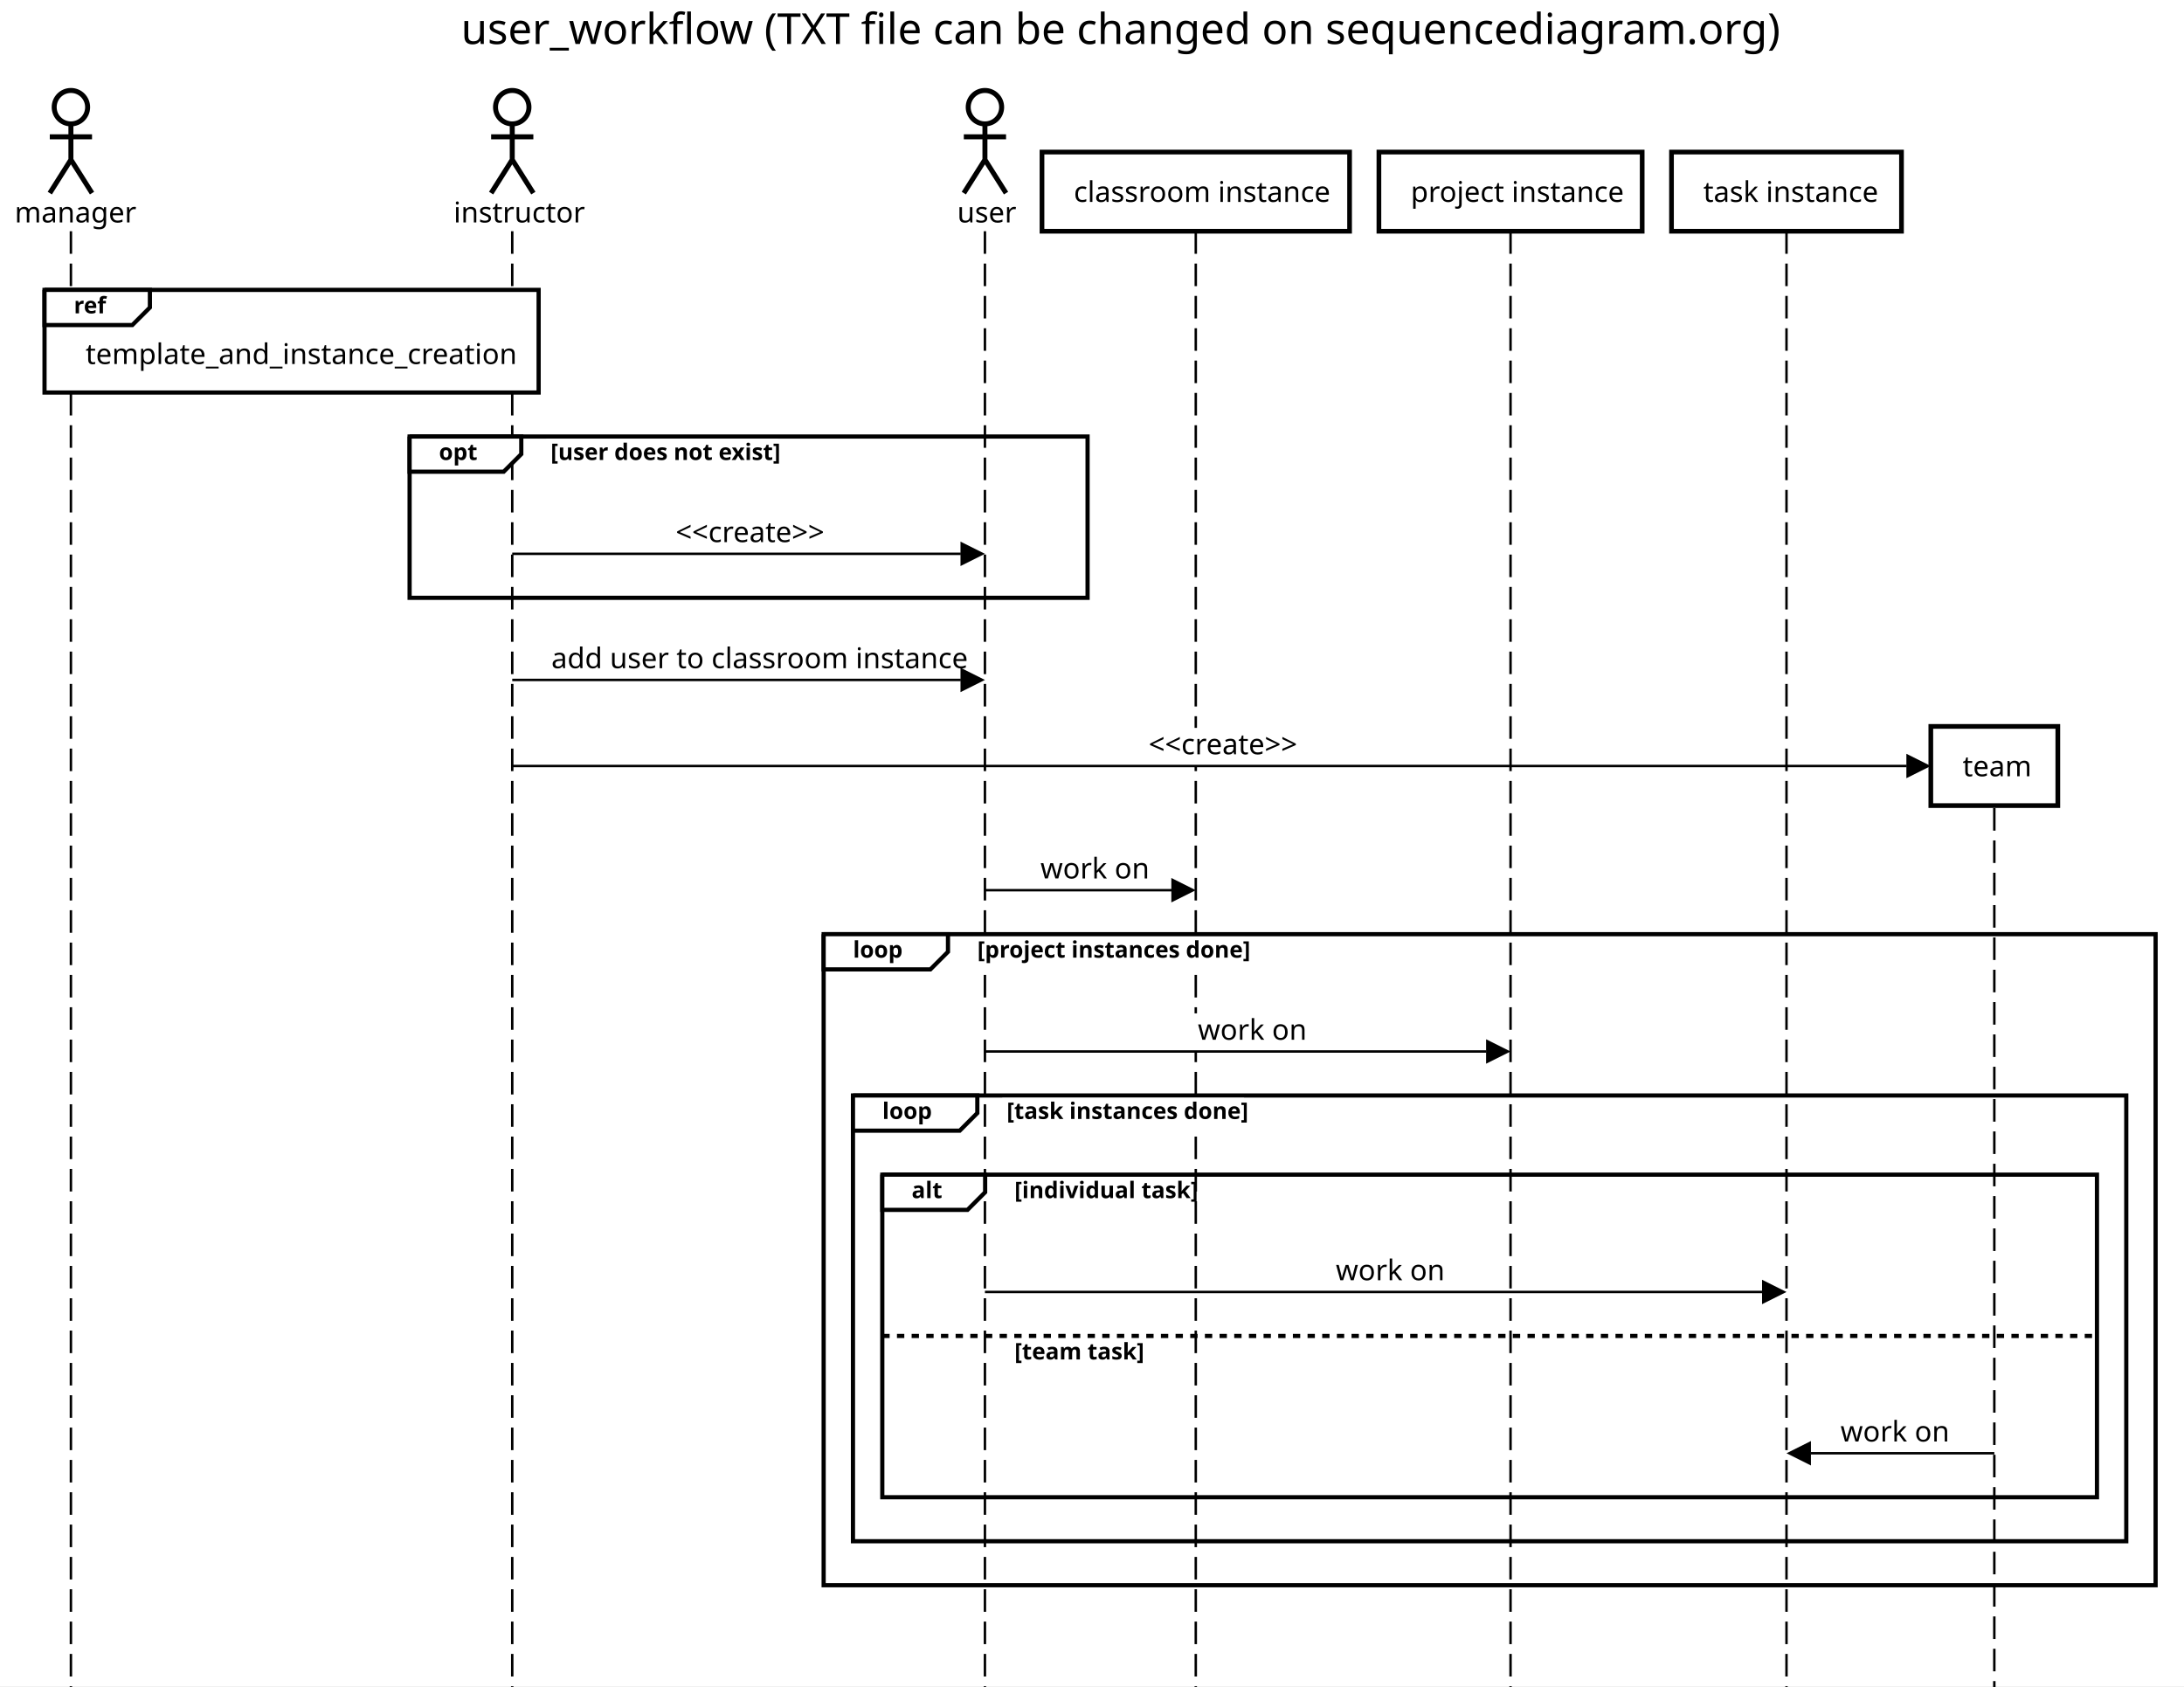
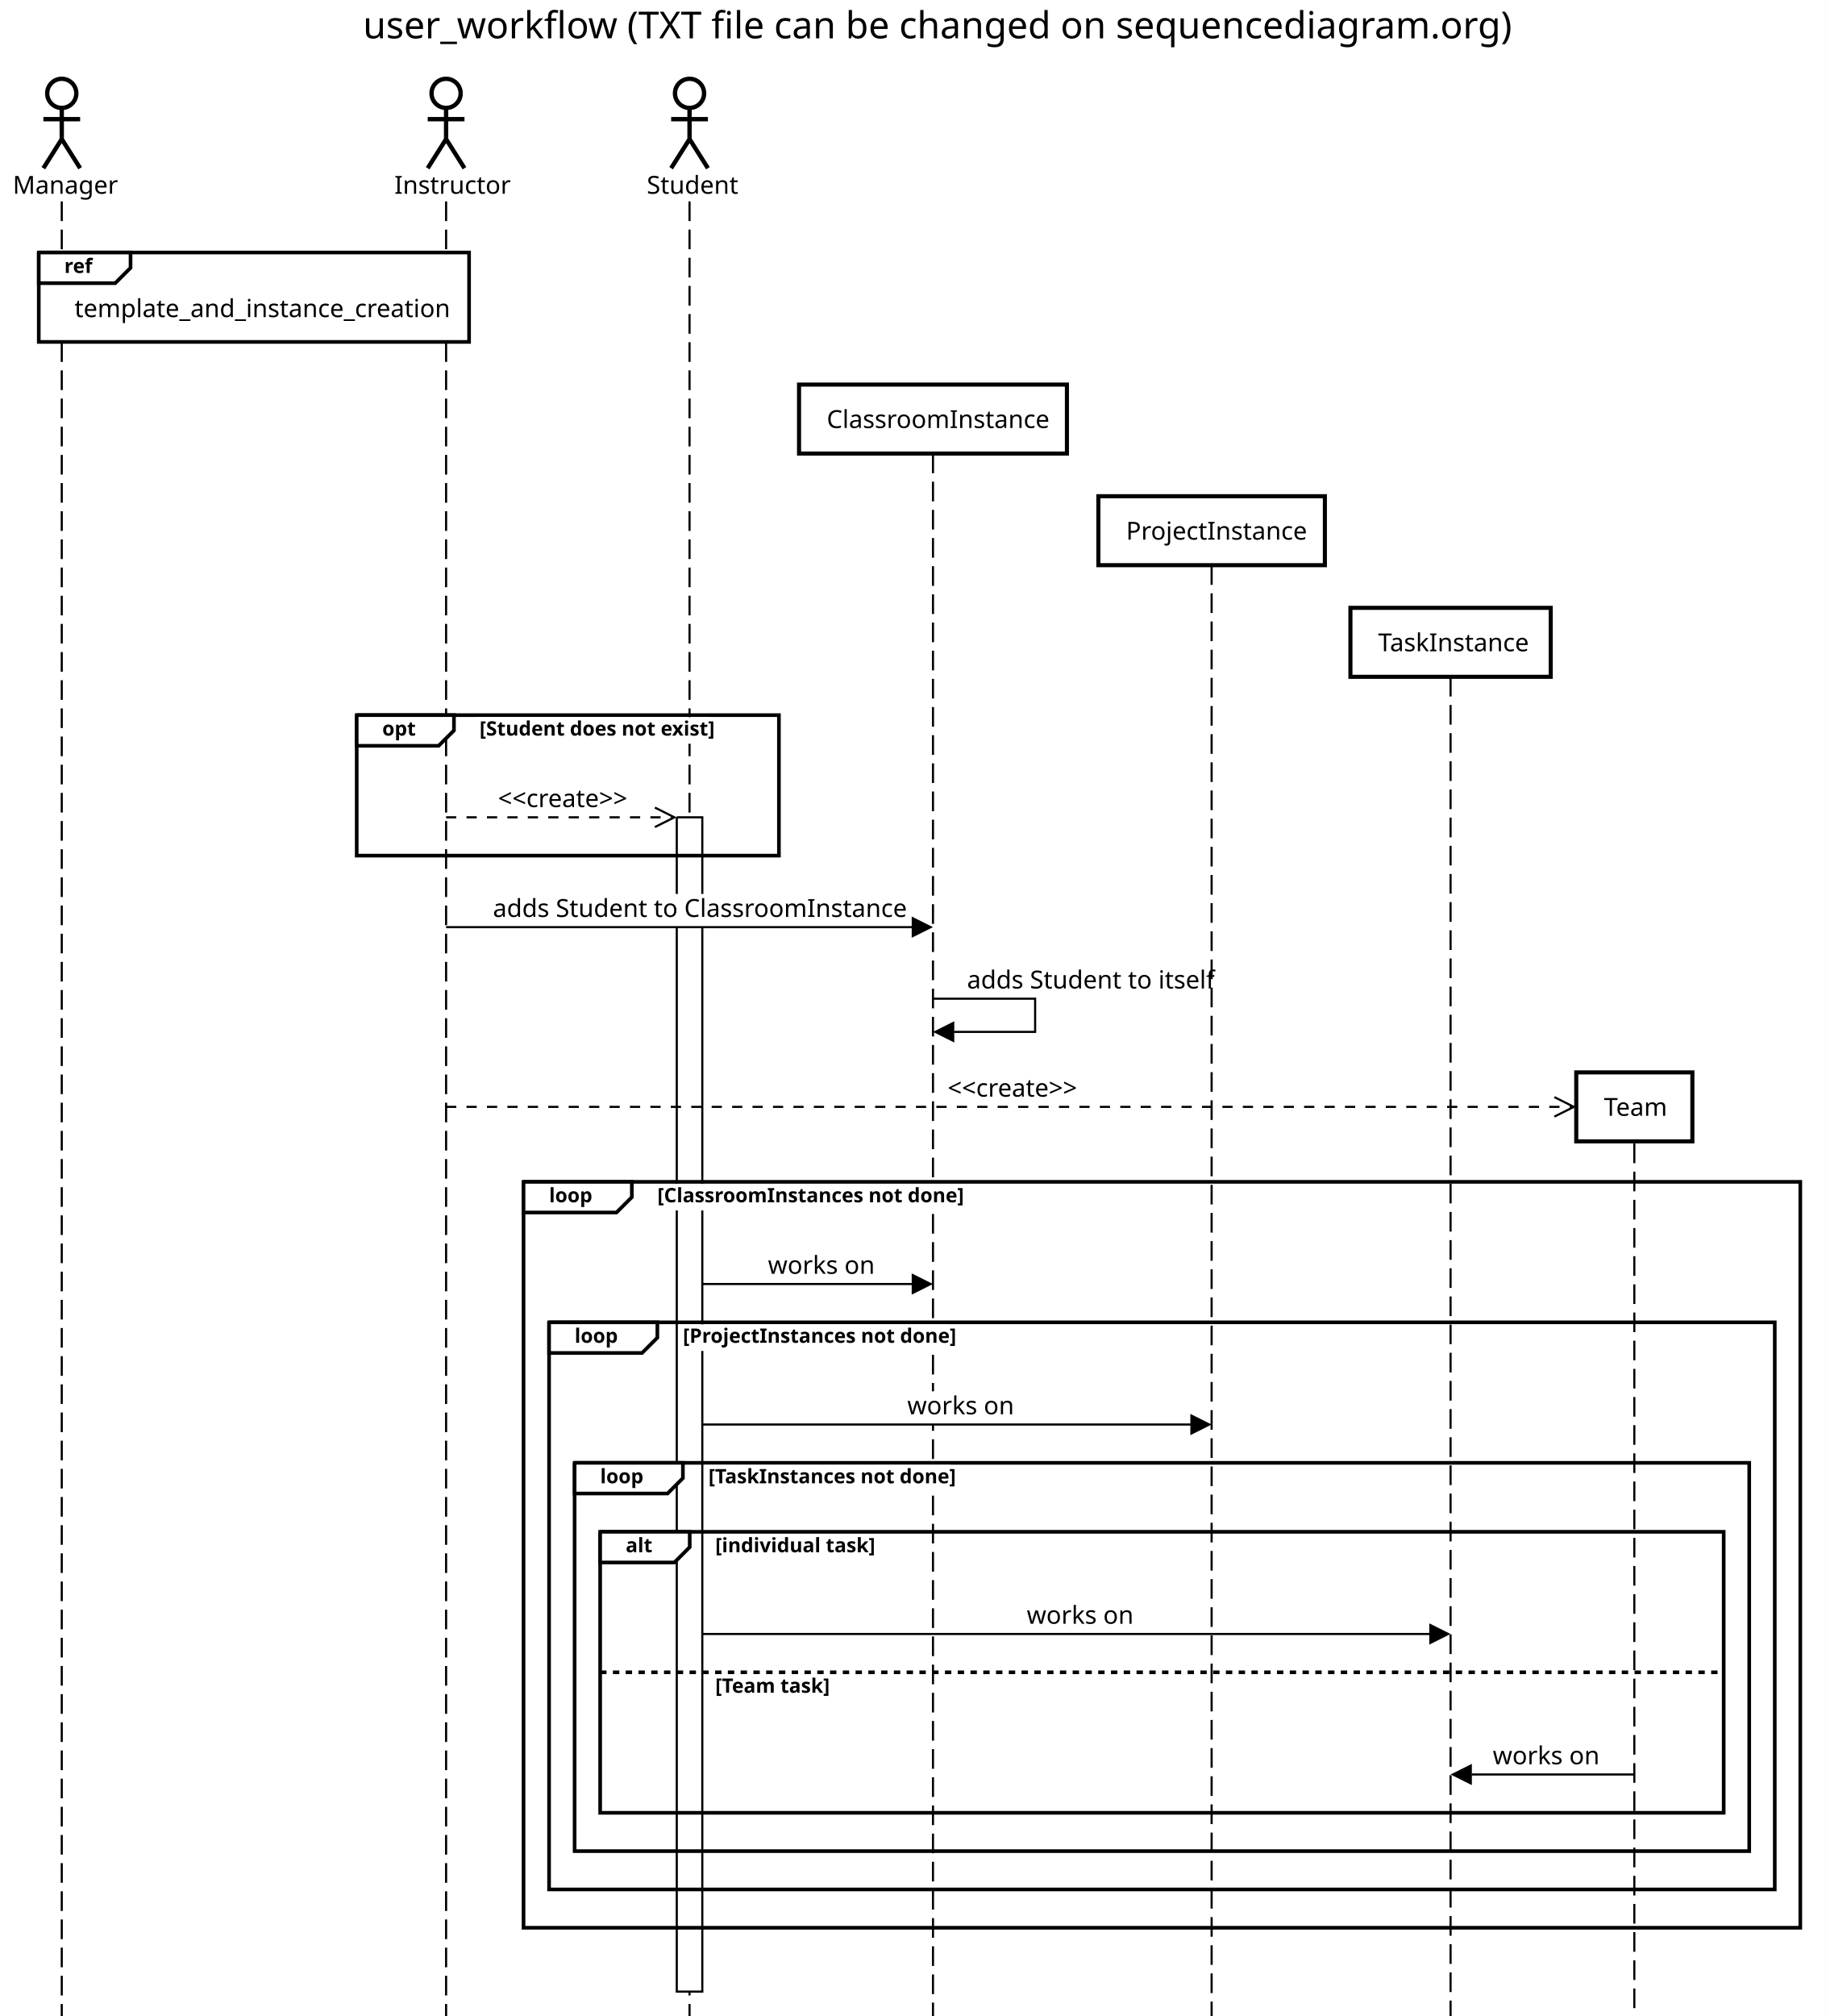
- <svg xmlns="http://www.w3.org/2000/svg" version="1.1" width="1123" height="867">
+ <svg xmlns="http://www.w3.org/2000/svg" version="1.1" width="1078" height="1190">
  <defs />
  <g>
    <g />
    <g />
    <g />
    <g />
    <g />
    <g />
    <g />
    <g />
-     <g>
-       <rect fill="white" stroke="none" x="0" y="0" width="1123" height="867" />
-     </g>
-     <g>
-       <text fill="black" stroke="none" font-family="sans-serif" font-size="16.5pt" font-style="normal" font-weight="normal" text-decoration="normal" x="237.067" y="22.618" text-anchor="start" dominant-baseline="alphabetic" xml:space="preserve">user_workflow (TXT file can be changed on sequencediagram.org)</text>
-     </g>
-     <g />
-     <g>
-       <path fill="none" stroke="black" paint-order="fill stroke markers" d=" M 36.462 118.895 L 36.462 867.852" stroke-miterlimit="10" stroke-width="1.257" stroke-dasharray="11.599,5.026" />
-       <path fill="none" stroke="black" paint-order="fill stroke markers" d=" M 263.391 118.895 L 263.391 867.852" stroke-miterlimit="10" stroke-width="1.257" stroke-dasharray="11.599,5.026" />
-       <path fill="none" stroke="black" paint-order="fill stroke markers" d=" M 506.448 118.895 L 506.448 867.852" stroke-miterlimit="10" stroke-width="1.257" stroke-dasharray="11.599,5.026" />
-       <path fill="none" stroke="black" paint-order="fill stroke markers" d=" M 614.864 118.895 L 614.864 867.852" stroke-miterlimit="10" stroke-width="1.257" stroke-dasharray="11.599,5.026" />
-       <path fill="none" stroke="black" paint-order="fill stroke markers" d=" M 776.711 118.895 L 776.711 867.852" stroke-miterlimit="10" stroke-width="1.257" stroke-dasharray="11.599,5.026" />
-       <path fill="none" stroke="black" paint-order="fill stroke markers" d=" M 918.606 118.895 L 918.606 867.852" stroke-miterlimit="10" stroke-width="1.257" stroke-dasharray="11.599,5.026" />
-       <path fill="none" stroke="black" paint-order="fill stroke markers" d=" M 1025.467 415.492 L 1025.467 867.852" stroke-miterlimit="10" stroke-width="1.257" stroke-dasharray="11.599,5.026" />
+     <g />
+     <g>
+       <rect fill="white" stroke="none" x="0" y="0" width="1078" height="1190" />
+     </g>
+     <g>
+       <text fill="black" stroke="none" font-family="sans-serif" font-size="16.5pt" font-style="normal" font-weight="normal" text-decoration="normal" x="214.353" y="22.618" text-anchor="start" dominant-baseline="alphabetic" xml:space="preserve">user_workflow (TXT file can be changed on sequencediagram.org)</text>
+     </g>
+     <g />
+     <g>
+       <path fill="none" stroke="black" paint-order="fill stroke markers" d=" M 36.462 118.895 L 36.462 1190.686" stroke-miterlimit="10" stroke-width="1.257" stroke-dasharray="11.599,5.026" />
+       <path fill="none" stroke="black" paint-order="fill stroke markers" d=" M 263.391 118.895 L 263.391 1190.686" stroke-miterlimit="10" stroke-width="1.257" stroke-dasharray="11.599,5.026" />
+       <path fill="none" stroke="black" paint-order="fill stroke markers" d=" M 407.129 118.895 L 407.129 1190.686" stroke-miterlimit="10" stroke-width="1.257" stroke-dasharray="11.599,5.026" />
+       <path fill="none" stroke="black" paint-order="fill stroke markers" d=" M 550.867 267.721 L 550.867 1190.686" stroke-miterlimit="10" stroke-width="1.257" stroke-dasharray="11.599,5.026" />
+       <path fill="none" stroke="black" paint-order="fill stroke markers" d=" M 715.392 333.615 L 715.392 1190.686" stroke-miterlimit="10" stroke-width="1.257" stroke-dasharray="11.599,5.026" />
+       <path fill="none" stroke="black" paint-order="fill stroke markers" d=" M 856.47 399.509 L 856.47 1190.686" stroke-miterlimit="10" stroke-width="1.257" stroke-dasharray="11.599,5.026" />
+       <path fill="none" stroke="black" paint-order="fill stroke markers" d=" M 964.959 674.996 L 964.959 1190.686" stroke-miterlimit="10" stroke-width="1.257" stroke-dasharray="11.599,5.026" />
    </g>
    <g>
      <g>
        <path fill="white" stroke="black" paint-order="fill stroke markers" d=" M 45.057 55.112 A 8.595 8.595 0 1 1 45.057 55.104 M 36.462 63.707 L 36.462 82.103 M 25.605 70.342 L 47.318 70.342 M 36.462 82.103 L 25.605 99.293 M 36.462 82.103 L 47.318 99.293" stroke-miterlimit="10" stroke-width="2.563" stroke-dasharray="" />
      </g>
      <g>
        <g />
-         <text fill="black" stroke="none" font-family="sans-serif" font-size="11pt" font-style="normal" font-weight="normal" text-decoration="normal" x="7.539" y="114.372" text-anchor="start" dominant-baseline="alphabetic" xml:space="preserve">manager</text>
+         <text fill="black" stroke="none" font-family="sans-serif" font-size="11pt" font-style="normal" font-weight="normal" text-decoration="normal" x="7.539" y="114.372" text-anchor="start" dominant-baseline="alphabetic" xml:space="preserve">Manager</text>
      </g>
      <g>
        <path fill="white" stroke="black" paint-order="fill stroke markers" d=" M 271.985 55.112 A 8.595 8.595 0 1 1 271.985 55.104 M 263.391 63.707 L 263.391 82.103 M 252.534 70.342 L 274.247 70.342 M 263.391 82.103 L 252.534 99.293 M 263.391 82.103 L 274.247 99.293" stroke-miterlimit="10" stroke-width="2.563" stroke-dasharray="" />
      </g>
      <g>
        <g />
-         <text fill="black" stroke="none" font-family="sans-serif" font-size="11pt" font-style="normal" font-weight="normal" text-decoration="normal" x="233.255" y="114.372" text-anchor="start" dominant-baseline="alphabetic" xml:space="preserve">instructor</text>
-       </g>
-       <g>
-         <path fill="white" stroke="black" paint-order="fill stroke markers" d=" M 515.042 55.112 A 8.595 8.595 0 1 1 515.042 55.104 M 506.448 63.707 L 506.448 82.103 M 495.591 70.342 L 517.304 70.342 M 506.448 82.103 L 495.591 99.293 M 506.448 82.103 L 517.304 99.293" stroke-miterlimit="10" stroke-width="2.563" stroke-dasharray="" />
-       </g>
-       <g>
-         <g />
-         <text fill="black" stroke="none" font-family="sans-serif" font-size="11pt" font-style="normal" font-weight="normal" text-decoration="normal" x="492.192" y="114.372" text-anchor="start" dominant-baseline="alphabetic" xml:space="preserve">user</text>
-       </g>
-       <path fill="none" stroke="none" />
-       <g>
-         <path fill="white" stroke="black" paint-order="fill stroke markers" d=" M 535.782 78.183 L 693.946 78.183 L 693.946 118.895 L 535.782 118.895 L 535.782 78.183 Z" stroke-miterlimit="10" stroke-width="2.413" stroke-dasharray="" />
-       </g>
-       <g>
-         <g />
-         <text fill="black" stroke="none" font-family="sans-serif" font-size="11pt" font-style="normal" font-weight="normal" text-decoration="normal" x="552.142" y="103.816" text-anchor="start" dominant-baseline="alphabetic" xml:space="preserve">classroom instance</text>
-       </g>
-       <path fill="none" stroke="none" />
-       <g>
-         <path fill="white" stroke="black" paint-order="fill stroke markers" d=" M 709.025 78.183 L 844.397 78.183 L 844.397 118.895 L 709.025 118.895 L 709.025 78.183 Z" stroke-miterlimit="10" stroke-width="2.413" stroke-dasharray="" />
-       </g>
-       <g>
-         <g />
-         <text fill="black" stroke="none" font-family="sans-serif" font-size="11pt" font-style="normal" font-weight="normal" text-decoration="normal" x="725.385" y="103.816" text-anchor="start" dominant-baseline="alphabetic" xml:space="preserve">project instance</text>
-       </g>
-       <path fill="none" stroke="none" />
-       <g>
-         <path fill="white" stroke="black" paint-order="fill stroke markers" d=" M 859.475 78.183 L 977.736 78.183 L 977.736 118.895 L 859.475 118.895 L 859.475 78.183 Z" stroke-miterlimit="10" stroke-width="2.413" stroke-dasharray="" />
-       </g>
-       <g>
-         <g />
-         <text fill="black" stroke="none" font-family="sans-serif" font-size="11pt" font-style="normal" font-weight="normal" text-decoration="normal" x="875.836" y="103.816" text-anchor="start" dominant-baseline="alphabetic" xml:space="preserve">task instance</text>
-       </g>
-     </g>
-     <g>
+         <text fill="black" stroke="none" font-family="sans-serif" font-size="11pt" font-style="normal" font-weight="normal" text-decoration="normal" x="232.847" y="114.372" text-anchor="start" dominant-baseline="alphabetic" xml:space="preserve">Instructor</text>
+       </g>
+       <g>
+         <path fill="white" stroke="black" paint-order="fill stroke markers" d=" M 415.724 55.112 A 8.595 8.595 0 1 1 415.724 55.104 M 407.129 63.707 L 407.129 82.103 M 396.272 70.342 L 417.986 70.342 M 407.129 82.103 L 396.272 99.293 M 407.129 82.103 L 417.986 99.293" stroke-miterlimit="10" stroke-width="2.563" stroke-dasharray="" />
+       </g>
+       <g>
+         <g />
+         <text fill="black" stroke="none" font-family="sans-serif" font-size="11pt" font-style="normal" font-weight="normal" text-decoration="normal" x="381.867" y="114.372" text-anchor="start" dominant-baseline="alphabetic" xml:space="preserve">Student</text>
+       </g>
+     </g>
+     <g>
+       <path fill="white" stroke="black" paint-order="fill stroke markers" d=" M 399.59 482.441 L 414.668 482.441 L 414.668 1175.607 L 399.59 1175.607 L 399.59 482.441" stroke-miterlimit="10" stroke-width="1.257" stroke-dasharray="" />
      <path fill="none" stroke="none" />
      <g>
        <g />
        <path fill="white" stroke="black" paint-order="fill stroke markers" d=" M 22.891 149.052 L 276.961 149.052 L 276.961 201.828 L 22.891 201.828 L 22.891 149.052 Z" stroke-miterlimit="10" stroke-width="2.154" stroke-dasharray="" />
        <path fill="white" stroke="black" paint-order="fill stroke markers" d=" M 22.891 149.052 L 22.891 167.147 L 68.029 167.147 L 77.076 158.1 L 77.076 149.052 L 22.891 149.052" stroke-miterlimit="10" stroke-width="2.154" stroke-dasharray="" />
        <text fill="black" stroke="none" font-family="sans-serif" font-size="8.8pt" font-style="normal" font-weight="bold" text-decoration="normal" x="37.97" y="161.115" text-anchor="start" dominant-baseline="alphabetic" xml:space="preserve">ref</text>
      </g>
      <g>
        <text fill="black" stroke="none" font-family="sans-serif" font-size="11pt" font-style="normal" font-weight="normal" text-decoration="normal" x="44.001" y="187.18" text-anchor="start" dominant-baseline="alphabetic" xml:space="preserve">template_and_instance_creation</text>
      </g>
-       <g>
-         <g>
-           <rect fill="white" stroke="none" x="345.172" y="265.158" width="79.494" height="19.602" />
-         </g>
-         <text fill="black" stroke="none" font-family="sans-serif" font-size="11pt" font-style="normal" font-weight="normal" text-decoration="normal" x="347.434" y="278.729" text-anchor="start" dominant-baseline="alphabetic" xml:space="preserve">&lt;&lt;create&gt;&gt;</text>
-       </g>
-       <g>
-         <path fill="none" stroke="black" paint-order="fill stroke markers" d=" M 263.391 284.76 L 494.033 284.76" stroke-miterlimit="10" stroke-width="1.257" stroke-dasharray="" />
-         <g transform="translate(506.4476,284.7603) translate(-506.4476,-284.7603)">
-           <path fill="black" stroke="none" paint-order="stroke fill markers" d=" M 493.882 278.478 L 506.448 284.76 L 493.882 291.043 Z" />
-         </g>
-       </g>
-       <g>
-         <g>
-           <rect fill="white" stroke="none" x="281.234" y="329.996" width="207.371" height="19.602" />
-         </g>
-         <text fill="black" stroke="none" font-family="sans-serif" font-size="11pt" font-style="normal" font-weight="normal" text-decoration="normal" x="283.495" y="343.567" text-anchor="start" dominant-baseline="alphabetic" xml:space="preserve">add user to classroom instance</text>
-       </g>
-       <g>
-         <path fill="none" stroke="black" paint-order="fill stroke markers" d=" M 263.391 349.598 L 494.033 349.598" stroke-miterlimit="10" stroke-width="1.257" stroke-dasharray="" />
-         <g transform="translate(506.4476,349.5985) translate(-506.4476,-349.5985)">
-           <path fill="black" stroke="none" paint-order="stroke fill markers" d=" M 493.882 343.316 L 506.448 349.598 L 493.882 355.881 Z" />
-         </g>
-       </g>
-       <path fill="none" stroke="none" />
-       <g>
-         <path fill="white" stroke="black" paint-order="fill stroke markers" d=" M 992.815 373.498 L 1058.119 373.498 L 1058.119 414.21 L 992.815 414.21 L 992.815 373.498 Z" stroke-miterlimit="10" stroke-width="2.413" stroke-dasharray="" />
-       </g>
-       <g>
-         <g />
-         <text fill="black" stroke="none" font-family="sans-serif" font-size="11pt" font-style="normal" font-weight="normal" text-decoration="normal" x="1009.175" y="399.132" text-anchor="start" dominant-baseline="alphabetic" xml:space="preserve">team</text>
-       </g>
-       <g>
-         <g>
-           <rect fill="white" stroke="none" x="588.356" y="374.252" width="79.494" height="19.602" />
-         </g>
-         <text fill="black" stroke="none" font-family="sans-serif" font-size="11pt" font-style="normal" font-weight="normal" text-decoration="normal" x="590.618" y="387.823" text-anchor="start" dominant-baseline="alphabetic" xml:space="preserve">&lt;&lt;create&gt;&gt;</text>
-       </g>
-       <g>
-         <path fill="none" stroke="black" paint-order="fill stroke markers" d=" M 263.391 393.854 L 980.4 393.854" stroke-miterlimit="10" stroke-width="1.257" stroke-dasharray="" />
-         <g transform="translate(992.8149,393.8543) translate(-992.8149,-393.8543)">
-           <path fill="black" stroke="none" paint-order="stroke fill markers" d=" M 980.249 387.572 L 992.815 393.854 L 980.249 400.137 Z" />
-         </g>
-       </g>
-       <g>
-         <g>
-           <rect fill="white" stroke="none" x="532.735" y="438.11" width="55.842" height="19.602" />
-         </g>
-         <text fill="black" stroke="none" font-family="sans-serif" font-size="11pt" font-style="normal" font-weight="normal" text-decoration="normal" x="534.997" y="451.681" text-anchor="start" dominant-baseline="alphabetic" xml:space="preserve">work on</text>
-       </g>
-       <g>
-         <path fill="none" stroke="black" paint-order="fill stroke markers" d=" M 506.448 457.712 L 602.449 457.712" stroke-miterlimit="10" stroke-width="1.257" stroke-dasharray="" />
-         <g transform="translate(614.8641,457.7124) translate(-614.8641,-457.7124)">
-           <path fill="black" stroke="none" paint-order="stroke fill markers" d=" M 602.299 451.43 L 614.864 457.712 L 602.299 463.995 Z" />
-         </g>
-       </g>
-       <g>
-         <g>
-           <rect fill="white" stroke="none" x="613.658" y="521.043" width="55.842" height="19.602" />
-         </g>
-         <text fill="black" stroke="none" font-family="sans-serif" font-size="11pt" font-style="normal" font-weight="normal" text-decoration="normal" x="615.92" y="534.614" text-anchor="start" dominant-baseline="alphabetic" xml:space="preserve">work on</text>
-       </g>
-       <g>
-         <path fill="none" stroke="black" paint-order="fill stroke markers" d=" M 506.448 540.645 L 764.296 540.645" stroke-miterlimit="10" stroke-width="1.257" stroke-dasharray="" />
-         <g transform="translate(776.711,540.645) translate(-776.711,-540.645)">
-           <path fill="black" stroke="none" paint-order="stroke fill markers" d=" M 764.145 534.362 L 776.711 540.645 L 764.145 546.928 Z" />
-         </g>
-       </g>
-       <g>
-         <g>
-           <rect fill="white" stroke="none" x="684.606" y="644.688" width="55.842" height="19.602" />
-         </g>
-         <text fill="black" stroke="none" font-family="sans-serif" font-size="11pt" font-style="normal" font-weight="normal" text-decoration="normal" x="686.868" y="658.258" text-anchor="start" dominant-baseline="alphabetic" xml:space="preserve">work on</text>
-       </g>
-       <g>
-         <path fill="none" stroke="black" paint-order="fill stroke markers" d=" M 506.448 664.29 L 906.191 664.29" stroke-miterlimit="10" stroke-width="1.257" stroke-dasharray="" />
-         <g transform="translate(918.6058,664.2899) translate(-918.6058,-664.2899)">
-           <path fill="black" stroke="none" paint-order="stroke fill markers" d=" M 906.04 658.007 L 918.606 664.29 L 906.04 670.573 Z" />
-         </g>
-       </g>
-       <g>
-         <g>
-           <rect fill="white" stroke="none" x="944.115" y="727.62" width="55.842" height="19.602" />
-         </g>
-         <text fill="black" stroke="none" font-family="sans-serif" font-size="11pt" font-style="normal" font-weight="normal" text-decoration="normal" x="946.377" y="741.191" text-anchor="start" dominant-baseline="alphabetic" xml:space="preserve">work on</text>
-       </g>
-       <g>
-         <path fill="none" stroke="black" paint-order="fill stroke markers" d=" M 1025.467 747.222 L 931.021 747.222" stroke-miterlimit="10" stroke-width="1.257" stroke-dasharray="" />
-         <g transform="translate(918.6058,747.2225) translate(-918.6058,-747.2225)">
-           <path fill="black" stroke="none" paint-order="stroke fill markers" d=" M 931.171 740.94 L 918.606 747.222 L 931.171 753.505 Z" />
-         </g>
-       </g>
-       <g>
-         <g />
-         <path fill="none" stroke="black" paint-order="fill stroke markers" d=" M 210.615 224.446 L 559.223 224.446 L 559.223 307.378 L 210.615 307.378 L 210.615 224.446 Z" stroke-miterlimit="10" stroke-width="2.154" stroke-dasharray="" />
-         <path fill="white" stroke="black" paint-order="fill stroke markers" d=" M 210.615 224.446 L 210.615 242.54 L 258.992 242.54 L 268.039 233.493 L 268.039 224.446 L 210.615 224.446" stroke-miterlimit="10" stroke-width="2.154" stroke-dasharray="" />
-         <text fill="black" stroke="none" font-family="sans-serif" font-size="8.8pt" font-style="normal" font-weight="bold" text-decoration="normal" x="225.694" y="236.509" text-anchor="start" dominant-baseline="alphabetic" xml:space="preserve">opt</text>
-         <g>
-           <rect fill="white" stroke="none" x="280.856" y="225.652" width="119.13" height="15.682" />
-         </g>
-         <text fill="black" stroke="none" font-family="sans-serif" font-size="8.8pt" font-style="normal" font-weight="bold" text-decoration="normal" x="283.117" y="236.509" text-anchor="start" dominant-baseline="alphabetic" xml:space="preserve">[user does not exist]</text>
-       </g>
-       <g>
-         <g />
-         <path fill="none" stroke="black" paint-order="fill stroke markers" d=" M 423.515 480.33 L 1108.399 480.33 L 1108.399 815.076 L 423.515 815.076 L 423.515 480.33 Z" stroke-miterlimit="10" stroke-width="2.154" stroke-dasharray="" />
-         <path fill="white" stroke="black" paint-order="fill stroke markers" d=" M 423.515 480.33 L 423.515 498.425 L 478.403 498.425 L 487.45 489.378 L 487.45 480.33 L 423.515 480.33" stroke-miterlimit="10" stroke-width="2.154" stroke-dasharray="" />
-         <text fill="black" stroke="none" font-family="sans-serif" font-size="8.8pt" font-style="normal" font-weight="bold" text-decoration="normal" x="438.594" y="492.393" text-anchor="start" dominant-baseline="alphabetic" xml:space="preserve">loop</text>
-         <g>
-           <rect fill="white" stroke="none" x="500.267" y="481.537" width="139.964" height="15.682" />
-         </g>
-         <text fill="black" stroke="none" font-family="sans-serif" font-size="8.8pt" font-style="normal" font-weight="bold" text-decoration="normal" x="502.529" y="492.393" text-anchor="start" dominant-baseline="alphabetic" xml:space="preserve">[project instances done]</text>
-       </g>
-       <g>
-         <g />
-         <path fill="none" stroke="black" paint-order="fill stroke markers" d=" M 438.594 563.263 L 1093.321 563.263 L 1093.321 792.458 L 438.594 792.458 L 438.594 563.263 Z" stroke-miterlimit="10" stroke-width="2.154" stroke-dasharray="" />
-         <path fill="white" stroke="black" paint-order="fill stroke markers" d=" M 438.594 563.263 L 438.594 581.357 L 493.482 581.357 L 502.529 572.31 L 502.529 563.263 L 438.594 563.263" stroke-miterlimit="10" stroke-width="2.154" stroke-dasharray="" />
-         <text fill="black" stroke="none" font-family="sans-serif" font-size="8.8pt" font-style="normal" font-weight="bold" text-decoration="normal" x="453.672" y="575.326" text-anchor="start" dominant-baseline="alphabetic" xml:space="preserve">loop</text>
-         <g>
-           <rect fill="white" stroke="none" x="515.346" y="564.469" width="124.349" height="15.682" />
-         </g>
-         <text fill="black" stroke="none" font-family="sans-serif" font-size="8.8pt" font-style="normal" font-weight="bold" text-decoration="normal" x="517.608" y="575.326" text-anchor="start" dominant-baseline="alphabetic" xml:space="preserve">[task instances done]</text>
-       </g>
-       <g>
-         <g />
-         <path fill="none" stroke="black" paint-order="fill stroke markers" d=" M 453.672 603.975 L 1078.242 603.975 L 1078.242 769.84 L 453.672 769.84 L 453.672 603.975 Z" stroke-miterlimit="10" stroke-width="2.154" stroke-dasharray="" />
-         <path fill="white" stroke="black" paint-order="fill stroke markers" d=" M 453.672 603.975 L 453.672 622.07 L 497.505 622.07 L 506.553 613.022 L 506.553 603.975 L 453.672 603.975" stroke-miterlimit="10" stroke-width="2.154" stroke-dasharray="" />
-         <text fill="black" stroke="none" font-family="sans-serif" font-size="8.8pt" font-style="normal" font-weight="bold" text-decoration="normal" x="468.751" y="616.038" text-anchor="start" dominant-baseline="alphabetic" xml:space="preserve">alt</text>
-         <g>
-           <rect fill="white" stroke="none" x="519.369" y="605.182" width="93.73" height="15.682" />
-         </g>
-         <text fill="black" stroke="none" font-family="sans-serif" font-size="8.8pt" font-style="normal" font-weight="bold" text-decoration="normal" x="521.631" y="616.038" text-anchor="start" dominant-baseline="alphabetic" xml:space="preserve">[individual task]</text>
-         <g>
-           <path fill="none" stroke="black" paint-order="fill stroke markers" d=" M 453.672 686.908 L 1078.242 686.908" stroke-miterlimit="10" stroke-width="2.154" stroke-dasharray="3.77" />
-         </g>
-         <g />
-         <g>
-           <rect fill="white" stroke="none" x="519.369" y="688.114" width="66.396" height="15.682" />
-         </g>
-         <text fill="black" stroke="none" font-family="sans-serif" font-size="8.8pt" font-style="normal" font-weight="bold" text-decoration="normal" x="521.631" y="698.971" text-anchor="start" dominant-baseline="alphabetic" xml:space="preserve">[team task]</text>
+       <path fill="none" stroke="none" />
+       <g>
+         <path fill="white" stroke="black" paint-order="fill stroke markers" d=" M 471.785 227.009 L 629.95 227.009 L 629.95 267.721 L 471.785 267.721 L 471.785 227.009 Z" stroke-miterlimit="10" stroke-width="2.413" stroke-dasharray="" />
+       </g>
+       <g>
+         <g />
+         <text fill="black" stroke="none" font-family="sans-serif" font-size="11pt" font-style="normal" font-weight="normal" text-decoration="normal" x="488.145" y="252.643" text-anchor="start" dominant-baseline="alphabetic" xml:space="preserve">ClassroomInstance</text>
+       </g>
+       <path fill="none" stroke="none" />
+       <g>
+         <path fill="white" stroke="black" paint-order="fill stroke markers" d=" M 648.522 292.903 L 782.262 292.903 L 782.262 333.615 L 648.522 333.615 L 648.522 292.903 Z" stroke-miterlimit="10" stroke-width="2.413" stroke-dasharray="" />
+       </g>
+       <g>
+         <g />
+         <text fill="black" stroke="none" font-family="sans-serif" font-size="11pt" font-style="normal" font-weight="normal" text-decoration="normal" x="664.882" y="318.536" text-anchor="start" dominant-baseline="alphabetic" xml:space="preserve">ProjectInstance</text>
+       </g>
+       <path fill="none" stroke="none" />
+       <g>
+         <path fill="white" stroke="black" paint-order="fill stroke markers" d=" M 797.34 358.796 L 915.601 358.796 L 915.601 399.509 L 797.34 399.509 L 797.34 358.796 Z" stroke-miterlimit="10" stroke-width="2.413" stroke-dasharray="" />
+       </g>
+       <g>
+         <g />
+         <text fill="black" stroke="none" font-family="sans-serif" font-size="11pt" font-style="normal" font-weight="normal" text-decoration="normal" x="813.701" y="384.43" text-anchor="start" dominant-baseline="alphabetic" xml:space="preserve">TaskInstance</text>
+       </g>
+       <g>
+         <g>
+           <rect fill="white" stroke="none" x="291.743" y="462.839" width="79.494" height="19.602" />
+         </g>
+         <text fill="black" stroke="none" font-family="sans-serif" font-size="11pt" font-style="normal" font-weight="normal" text-decoration="normal" x="294.005" y="476.41" text-anchor="start" dominant-baseline="alphabetic" xml:space="preserve">&lt;&lt;create&gt;&gt;</text>
+       </g>
+       <g>
+         <path fill="none" stroke="black" paint-order="fill stroke markers" d=" M 263.391 482.441 L 397.705 482.441" stroke-miterlimit="10" stroke-width="1.257" stroke-dasharray="6.031" />
+         <g transform="translate(399.5896,482.4414) translate(-399.5896,-482.4414)">
+           <path fill="none" stroke="black" paint-order="fill stroke markers" d=" M 386.671 476.678 L 398.177 482.441 L 386.671 488.205" stroke-miterlimit="10" stroke-width="1.257" />
+         </g>
+       </g>
+       <g>
+         <g>
+           <rect fill="white" stroke="none" x="288.773" y="527.677" width="236.712" height="19.602" />
+         </g>
+         <text fill="black" stroke="none" font-family="sans-serif" font-size="11pt" font-style="normal" font-weight="normal" text-decoration="normal" x="291.035" y="541.248" text-anchor="start" dominant-baseline="alphabetic" xml:space="preserve">adds Student to ClassroomInstance</text>
+       </g>
+       <g>
+         <path fill="none" stroke="black" paint-order="fill stroke markers" d=" M 263.391 547.28 L 538.453 547.28" stroke-miterlimit="10" stroke-width="1.257" stroke-dasharray="" />
+         <g transform="translate(550.8674,547.2796) translate(-550.8674,-547.2796)">
+           <path fill="black" stroke="none" paint-order="stroke fill markers" d=" M 538.302 540.997 L 550.867 547.28 L 538.302 553.562 Z" />
+         </g>
+       </g>
+       <g>
+         <g>
+           <rect fill="white" stroke="none" x="568.71" y="569.898" width="141.404" height="19.602" />
+         </g>
+         <text fill="black" stroke="none" font-family="sans-serif" font-size="11pt" font-style="normal" font-weight="normal" text-decoration="normal" x="570.972" y="583.468" text-anchor="start" dominant-baseline="alphabetic" xml:space="preserve">adds Student to itself</text>
+       </g>
+       <g>
+         <path fill="none" stroke="black" paint-order="fill stroke markers" d=" M 550.867 589.5 L 611.182 589.5 L 611.182 609.102 L 563.282 609.102" stroke-miterlimit="10" stroke-width="1.257" stroke-dasharray="" />
+         <g transform="translate(550.8674,609.102) translate(-550.8674,-609.102)">
+           <path fill="black" stroke="none" paint-order="stroke fill markers" d=" M 563.433 602.819 L 550.867 609.102 L 563.433 615.385 Z" />
+         </g>
+       </g>
+       <path fill="none" stroke="none" />
+       <g>
+         <path fill="white" stroke="black" paint-order="fill stroke markers" d=" M 930.679 633.002 L 999.239 633.002 L 999.239 673.714 L 930.679 673.714 L 930.679 633.002 Z" stroke-miterlimit="10" stroke-width="2.413" stroke-dasharray="" />
+       </g>
+       <g>
+         <g />
+         <text fill="black" stroke="none" font-family="sans-serif" font-size="11pt" font-style="normal" font-weight="normal" text-decoration="normal" x="947.04" y="658.635" text-anchor="start" dominant-baseline="alphabetic" xml:space="preserve">Team</text>
+       </g>
+       <g>
+         <g>
+           <rect fill="white" stroke="none" x="557.288" y="633.756" width="79.494" height="19.602" />
+         </g>
+         <text fill="black" stroke="none" font-family="sans-serif" font-size="11pt" font-style="normal" font-weight="normal" text-decoration="normal" x="559.55" y="647.326" text-anchor="start" dominant-baseline="alphabetic" xml:space="preserve">&lt;&lt;create&gt;&gt;</text>
+       </g>
+       <g>
+         <path fill="none" stroke="black" paint-order="fill stroke markers" d=" M 263.391 653.358 L 928.794 653.358" stroke-miterlimit="10" stroke-width="1.257" stroke-dasharray="6.031" />
+         <g transform="translate(930.6792,653.3579) translate(-930.6792,-653.3579)">
+           <path fill="none" stroke="black" paint-order="fill stroke markers" d=" M 917.761 647.595 L 929.267 653.358 L 917.761 659.121" stroke-miterlimit="10" stroke-width="1.257" />
+         </g>
+       </g>
+       <g>
+         <g>
+           <rect fill="white" stroke="none" x="451.183" y="738.326" width="63.17" height="19.602" />
+         </g>
+         <text fill="black" stroke="none" font-family="sans-serif" font-size="11pt" font-style="normal" font-weight="normal" text-decoration="normal" x="453.445" y="751.897" text-anchor="start" dominant-baseline="alphabetic" xml:space="preserve">works on</text>
+       </g>
+       <g>
+         <path fill="none" stroke="black" paint-order="fill stroke markers" d=" M 414.668 757.928 L 538.453 757.928" stroke-miterlimit="10" stroke-width="1.257" stroke-dasharray="" />
+         <g transform="translate(550.8674,757.9283) translate(-550.8674,-757.9283)">
+           <path fill="black" stroke="none" paint-order="stroke fill markers" d=" M 538.302 751.646 L 550.867 757.928 L 538.302 764.211 Z" />
+         </g>
+       </g>
+       <g>
+         <g>
+           <rect fill="white" stroke="none" x="533.445" y="821.259" width="63.17" height="19.602" />
+         </g>
+         <text fill="black" stroke="none" font-family="sans-serif" font-size="11pt" font-style="normal" font-weight="normal" text-decoration="normal" x="535.707" y="834.829" text-anchor="start" dominant-baseline="alphabetic" xml:space="preserve">works on</text>
+       </g>
+       <g>
+         <path fill="none" stroke="black" paint-order="fill stroke markers" d=" M 414.668 840.861 L 702.977 840.861" stroke-miterlimit="10" stroke-width="1.257" stroke-dasharray="" />
+         <g transform="translate(715.3915,840.8609) translate(-715.3915,-840.8609)">
+           <path fill="black" stroke="none" paint-order="stroke fill markers" d=" M 702.826 834.578 L 715.392 840.861 L 702.826 847.144 Z" />
+         </g>
+       </g>
+       <g>
+         <g>
+           <rect fill="white" stroke="none" x="603.984" y="944.904" width="63.17" height="19.602" />
+         </g>
+         <text fill="black" stroke="none" font-family="sans-serif" font-size="11pt" font-style="normal" font-weight="normal" text-decoration="normal" x="606.246" y="958.474" text-anchor="start" dominant-baseline="alphabetic" xml:space="preserve">works on</text>
+       </g>
+       <g>
+         <path fill="none" stroke="black" paint-order="fill stroke markers" d=" M 414.668 964.506 L 844.056 964.506" stroke-miterlimit="10" stroke-width="1.257" stroke-dasharray="" />
+         <g transform="translate(856.4704,964.5058) translate(-856.4704,-964.5058)">
+           <path fill="black" stroke="none" paint-order="stroke fill markers" d=" M 843.905 958.223 L 856.47 964.506 L 843.905 970.789 Z" />
+         </g>
+       </g>
+       <g>
+         <g>
+           <rect fill="white" stroke="none" x="879.13" y="1027.836" width="63.17" height="19.602" />
+         </g>
+         <text fill="black" stroke="none" font-family="sans-serif" font-size="11pt" font-style="normal" font-weight="normal" text-decoration="normal" x="881.391" y="1041.407" text-anchor="start" dominant-baseline="alphabetic" xml:space="preserve">works on</text>
+       </g>
+       <g>
+         <path fill="none" stroke="black" paint-order="fill stroke markers" d=" M 964.959 1047.438 L 868.885 1047.438" stroke-miterlimit="10" stroke-width="1.257" stroke-dasharray="" />
+         <g transform="translate(856.4704,1047.438) translate(-856.4704,-1047.438)">
+           <path fill="black" stroke="none" paint-order="stroke fill markers" d=" M 869.036 1041.156 L 856.47 1047.438 L 869.036 1053.721 Z" />
+         </g>
+       </g>
+       <g>
+         <g />
+         <path fill="none" stroke="black" paint-order="fill stroke markers" d=" M 210.615 422.127 L 459.904 422.127 L 459.904 505.059 L 210.615 505.059 L 210.615 422.127 Z" stroke-miterlimit="10" stroke-width="2.154" stroke-dasharray="" />
+         <path fill="white" stroke="black" paint-order="fill stroke markers" d=" M 210.615 422.127 L 210.615 440.221 L 258.992 440.221 L 268.039 431.174 L 268.039 422.127 L 210.615 422.127" stroke-miterlimit="10" stroke-width="2.154" stroke-dasharray="" />
+         <text fill="black" stroke="none" font-family="sans-serif" font-size="8.8pt" font-style="normal" font-weight="bold" text-decoration="normal" x="225.694" y="434.19" text-anchor="start" dominant-baseline="alphabetic" xml:space="preserve">opt</text>
+         <g>
+           <rect fill="white" stroke="none" x="280.856" y="423.333" width="137.99" height="15.682" />
+         </g>
+         <text fill="black" stroke="none" font-family="sans-serif" font-size="8.8pt" font-style="normal" font-weight="bold" text-decoration="normal" x="283.117" y="434.19" text-anchor="start" dominant-baseline="alphabetic" xml:space="preserve">[Student does not exist]</text>
+       </g>
+       <g>
+         <g />
+         <path fill="none" stroke="black" paint-order="fill stroke markers" d=" M 309.118 697.614 L 1062.97 697.614 L 1062.97 1137.91 L 309.118 1137.91 L 309.118 697.614 Z" stroke-miterlimit="10" stroke-width="2.154" stroke-dasharray="" />
+         <path fill="white" stroke="black" paint-order="fill stroke markers" d=" M 309.118 697.614 L 309.118 715.708 L 364.006 715.708 L 373.053 706.661 L 373.053 697.614 L 309.118 697.614" stroke-miterlimit="10" stroke-width="2.154" stroke-dasharray="" />
+         <text fill="black" stroke="none" font-family="sans-serif" font-size="8.8pt" font-style="normal" font-weight="bold" text-decoration="normal" x="324.196" y="709.677" text-anchor="start" dominant-baseline="alphabetic" xml:space="preserve">loop</text>
+         <g>
+           <rect fill="white" stroke="none" x="385.87" y="698.82" width="179.681" height="15.682" />
+         </g>
+         <text fill="black" stroke="none" font-family="sans-serif" font-size="8.8pt" font-style="normal" font-weight="bold" text-decoration="normal" x="388.132" y="709.677" text-anchor="start" dominant-baseline="alphabetic" xml:space="preserve">[ClassroomInstances not done]</text>
+       </g>
+       <g>
+         <g />
+         <path fill="none" stroke="black" paint-order="fill stroke markers" d=" M 324.196 780.546 L 1047.891 780.546 L 1047.891 1115.292 L 324.196 1115.292 L 324.196 780.546 Z" stroke-miterlimit="10" stroke-width="2.154" stroke-dasharray="" />
+         <path fill="white" stroke="black" paint-order="fill stroke markers" d=" M 324.196 780.546 L 324.196 798.641 L 379.084 798.641 L 388.132 789.593 L 388.132 780.546 L 324.196 780.546" stroke-miterlimit="10" stroke-width="2.154" stroke-dasharray="" />
+         <text fill="black" stroke="none" font-family="sans-serif" font-size="8.8pt" font-style="normal" font-weight="bold" text-decoration="normal" x="339.275" y="792.609" text-anchor="start" dominant-baseline="alphabetic" xml:space="preserve">loop</text>
+         <g>
+           <rect fill="white" stroke="none" x="400.948" y="781.753" width="158.841" height="15.682" />
+         </g>
+         <text fill="black" stroke="none" font-family="sans-serif" font-size="8.8pt" font-style="normal" font-weight="bold" text-decoration="normal" x="403.21" y="792.609" text-anchor="start" dominant-baseline="alphabetic" xml:space="preserve">[ProjectInstances not done]</text>
+       </g>
+       <g>
+         <g />
+         <path fill="none" stroke="black" paint-order="fill stroke markers" d=" M 339.275 863.479 L 1032.813 863.479 L 1032.813 1092.674 L 339.275 1092.674 L 339.275 863.479 Z" stroke-miterlimit="10" stroke-width="2.154" stroke-dasharray="" />
+         <path fill="white" stroke="black" paint-order="fill stroke markers" d=" M 339.275 863.479 L 339.275 881.573 L 394.163 881.573 L 403.21 872.526 L 403.21 863.479 L 339.275 863.479" stroke-miterlimit="10" stroke-width="2.154" stroke-dasharray="" />
+         <text fill="black" stroke="none" font-family="sans-serif" font-size="8.8pt" font-style="normal" font-weight="bold" text-decoration="normal" x="354.354" y="875.542" text-anchor="start" dominant-baseline="alphabetic" xml:space="preserve">loop</text>
+         <g>
+           <rect fill="white" stroke="none" x="416.027" y="864.685" width="144.953" height="15.682" />
+         </g>
+         <text fill="black" stroke="none" font-family="sans-serif" font-size="8.8pt" font-style="normal" font-weight="bold" text-decoration="normal" x="418.289" y="875.542" text-anchor="start" dominant-baseline="alphabetic" xml:space="preserve">[TaskInstances not done]</text>
+       </g>
+       <g>
+         <g />
+         <path fill="none" stroke="black" paint-order="fill stroke markers" d=" M 354.354 904.191 L 1017.734 904.191 L 1017.734 1070.056 L 354.354 1070.056 L 354.354 904.191 Z" stroke-miterlimit="10" stroke-width="2.154" stroke-dasharray="" />
+         <path fill="white" stroke="black" paint-order="fill stroke markers" d=" M 354.354 904.191 L 354.354 922.286 L 398.187 922.286 L 407.234 913.238 L 407.234 904.191 L 354.354 904.191" stroke-miterlimit="10" stroke-width="2.154" stroke-dasharray="" />
+         <text fill="black" stroke="none" font-family="sans-serif" font-size="8.8pt" font-style="normal" font-weight="bold" text-decoration="normal" x="369.432" y="916.254" text-anchor="start" dominant-baseline="alphabetic" xml:space="preserve">alt</text>
+         <g>
+           <rect fill="white" stroke="none" x="420.051" y="905.397" width="93.73" height="15.682" />
+         </g>
+         <text fill="black" stroke="none" font-family="sans-serif" font-size="8.8pt" font-style="normal" font-weight="bold" text-decoration="normal" x="422.313" y="916.254" text-anchor="start" dominant-baseline="alphabetic" xml:space="preserve">[individual task]</text>
+         <g>
+           <path fill="none" stroke="black" paint-order="fill stroke markers" d=" M 354.354 987.124 L 1017.734 987.124" stroke-miterlimit="10" stroke-width="2.154" stroke-dasharray="3.77" />
+         </g>
+         <g />
+         <g>
+           <rect fill="white" stroke="none" x="420.051" y="988.33" width="68.781" height="15.682" />
+         </g>
+         <text fill="black" stroke="none" font-family="sans-serif" font-size="8.8pt" font-style="normal" font-weight="bold" text-decoration="normal" x="422.313" y="999.187" text-anchor="start" dominant-baseline="alphabetic" xml:space="preserve">[Team task]</text>
      </g>
      <g />
    </g>
-     <g />
-     <g />
-     <g />
    <g />
    <g />
    <g />
  </g>
</svg>
